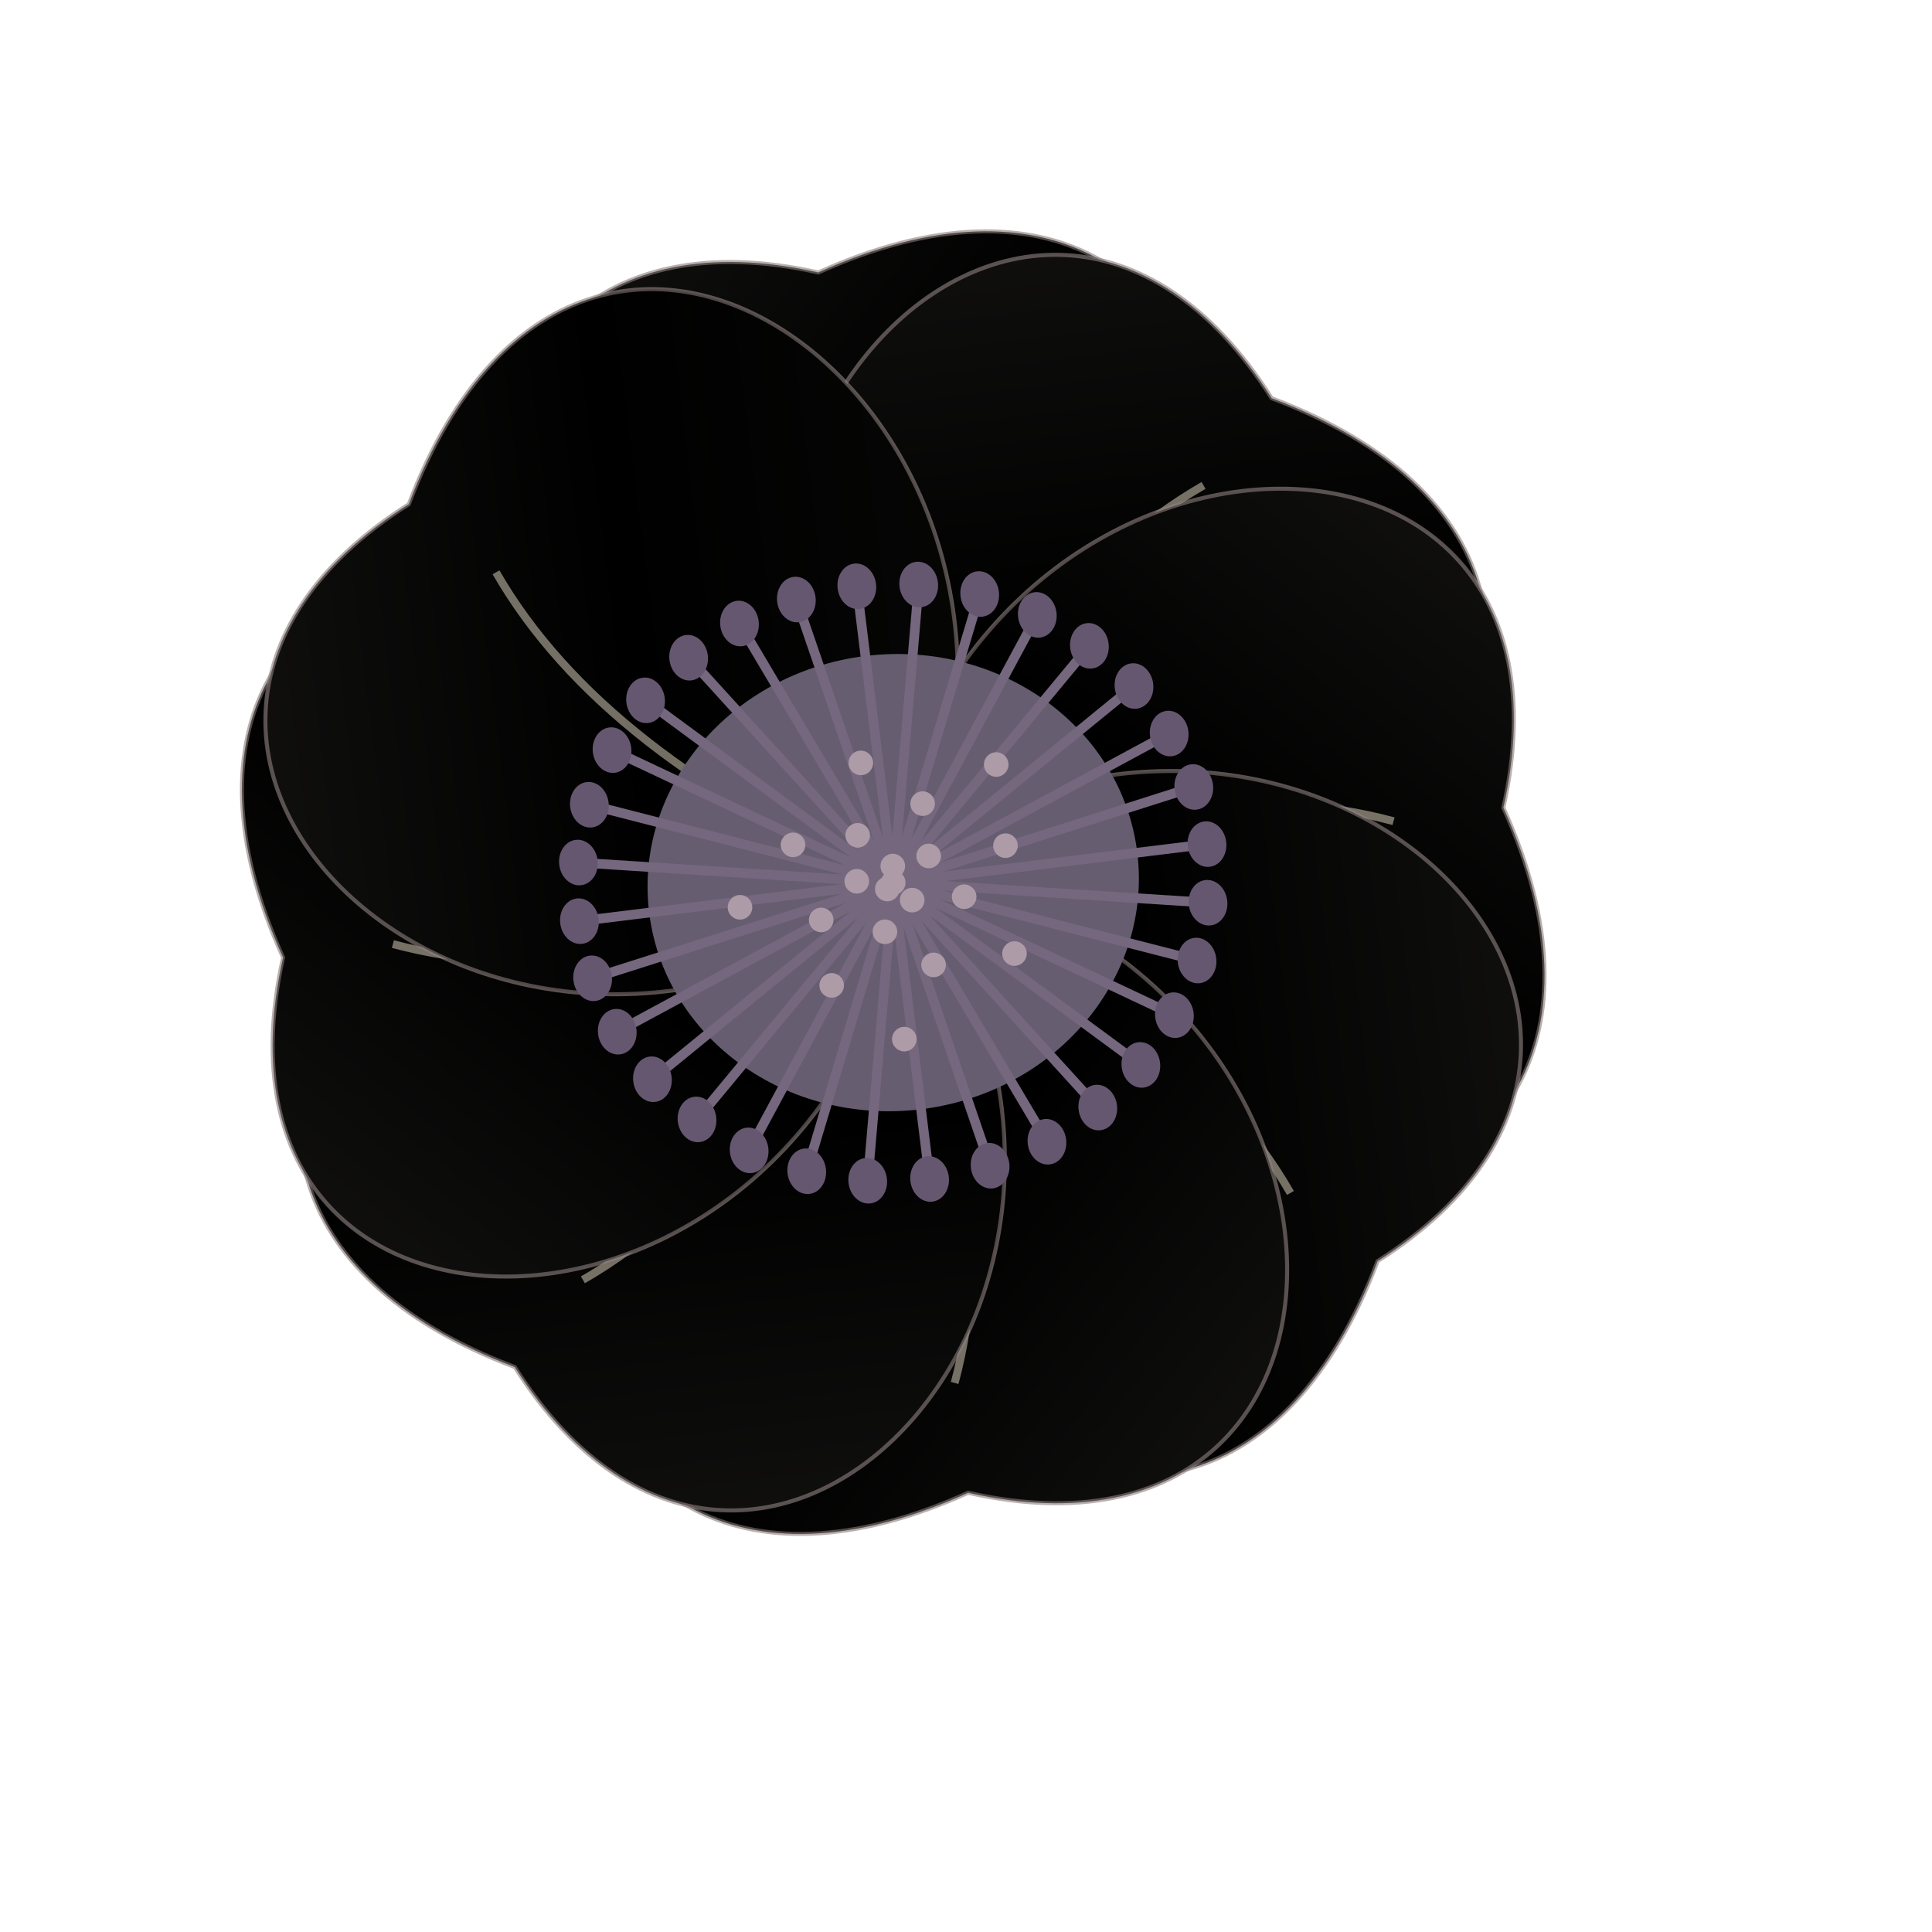
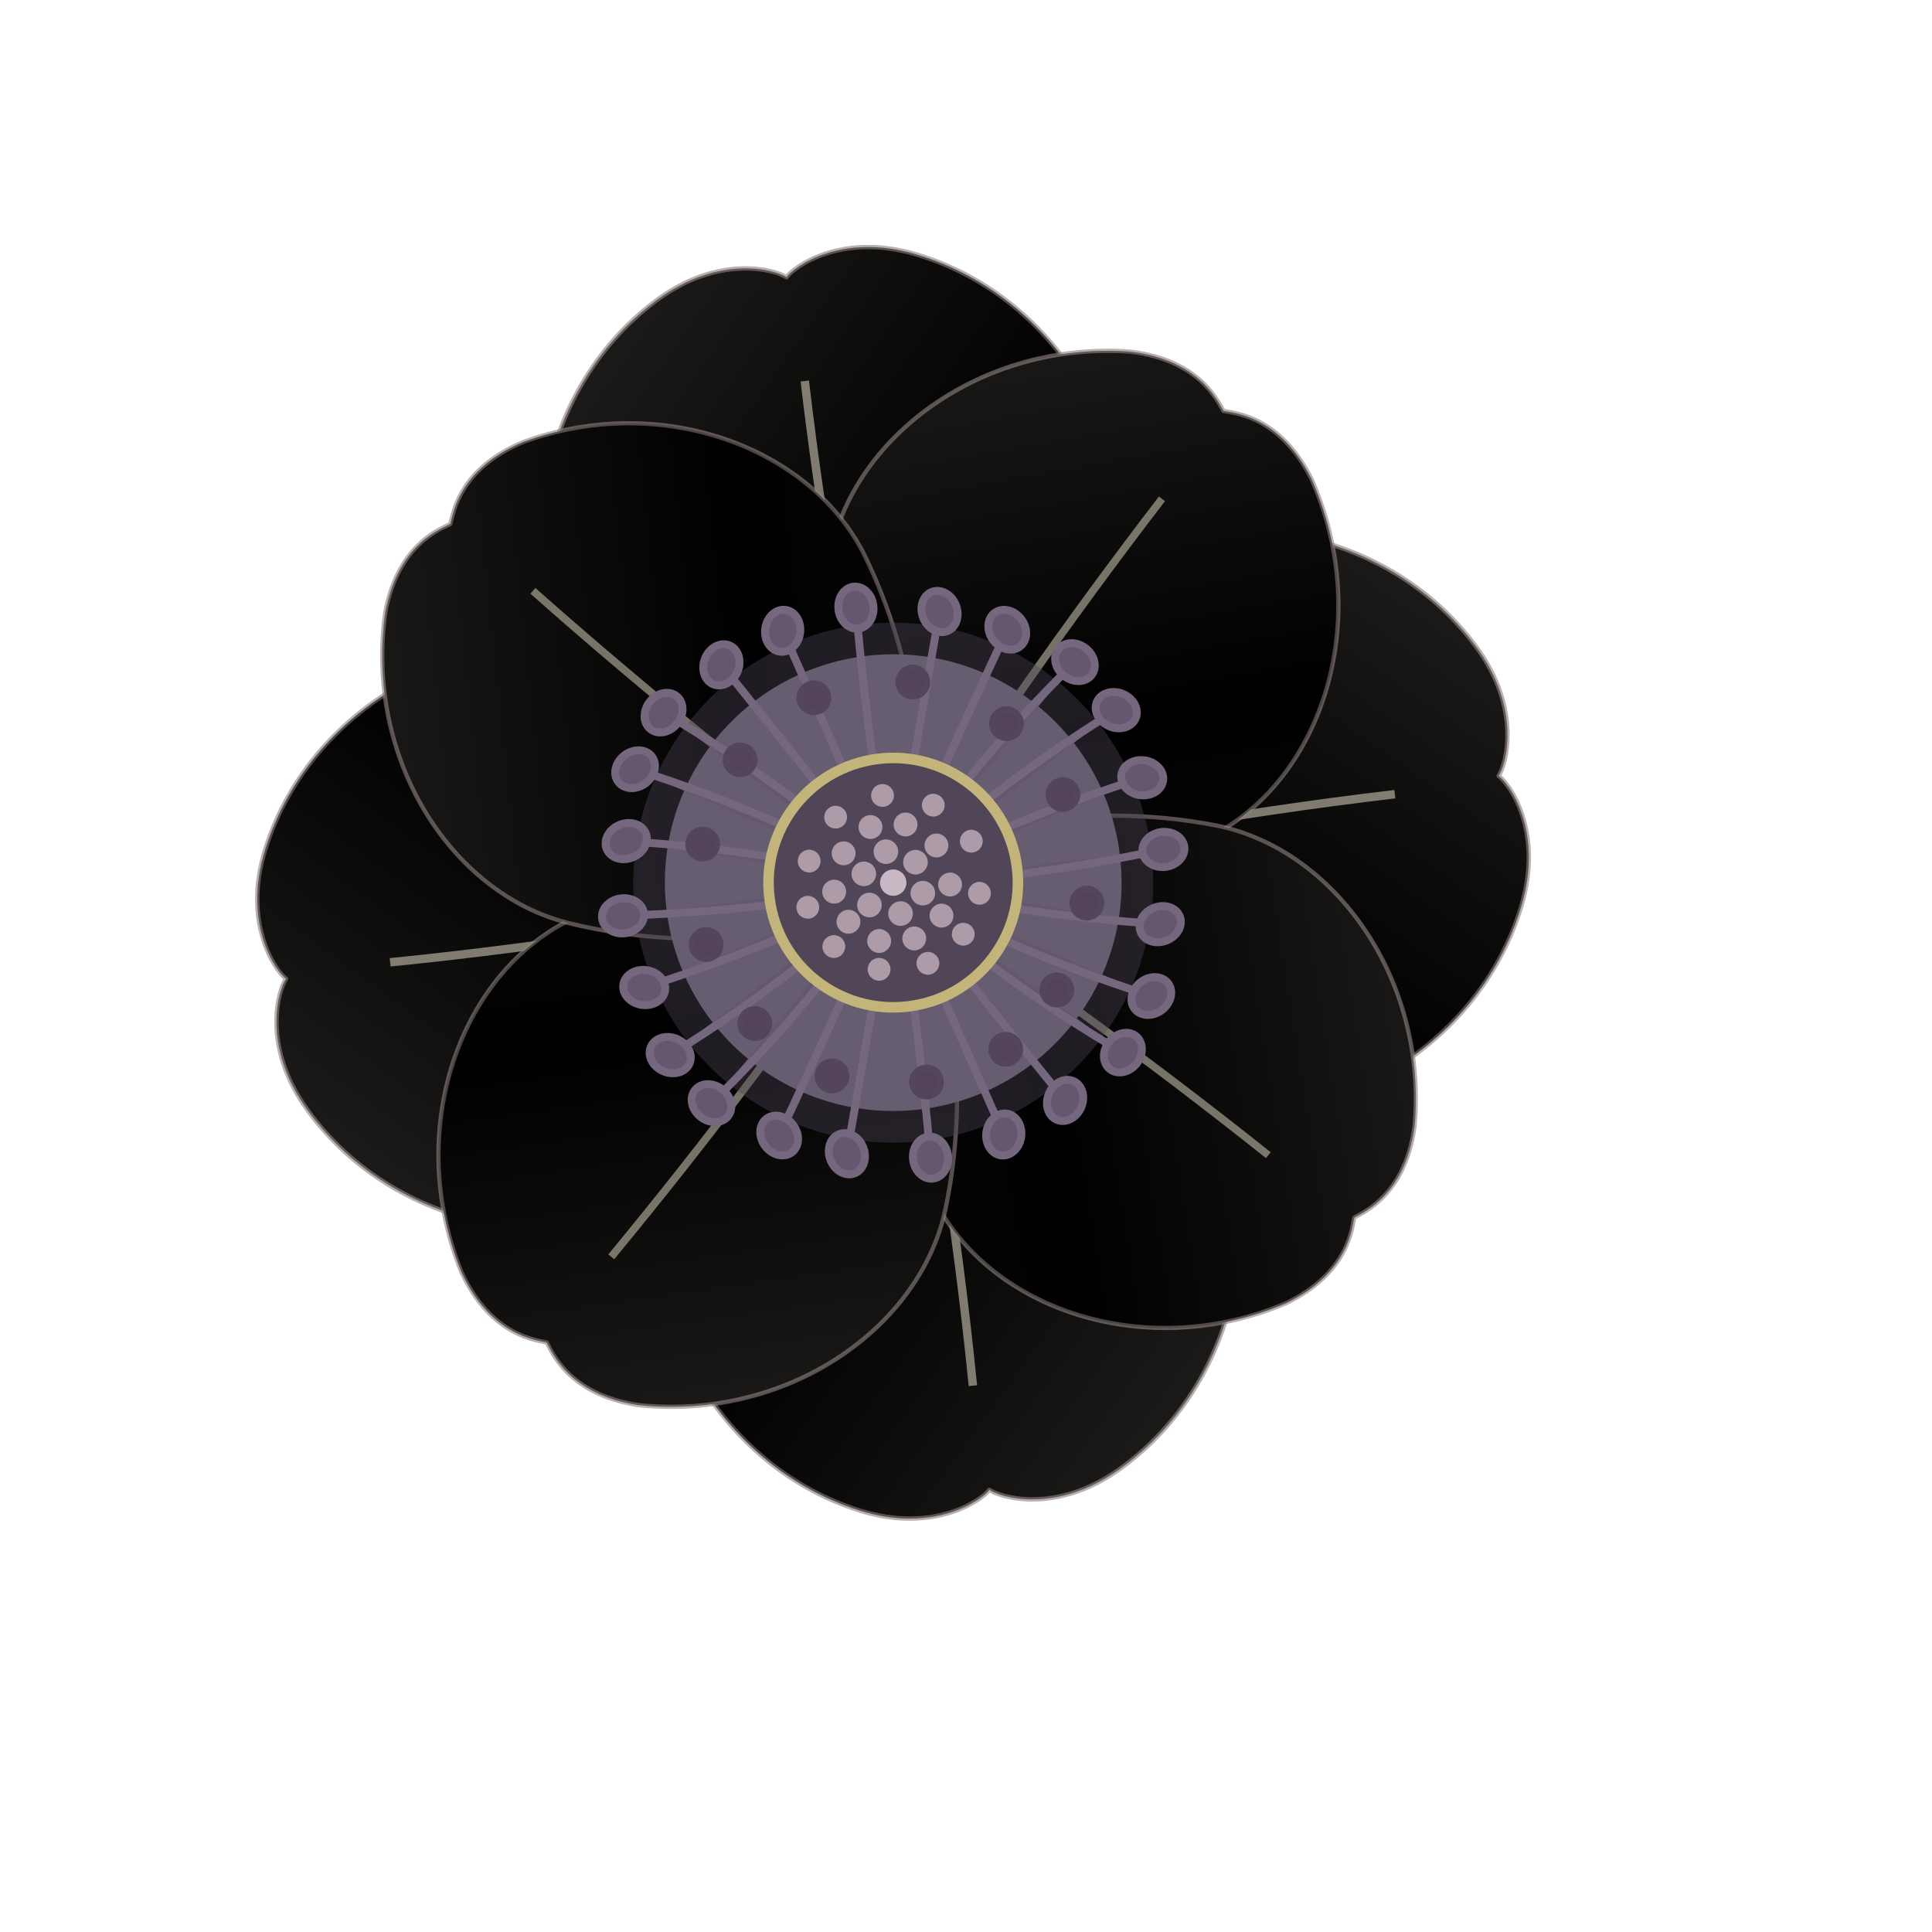
<svg xmlns="http://www.w3.org/2000/svg" width="110" height="110" viewBox="0 0 110 110">
  <defs>
-     <linearGradient id="anemone-petal-0" gradientUnits="userSpaceOnUse" x1="-44" y1="-44" x2="28" y2="28">
+     <linearGradient id="anemone-petal-0" gradientUnits="userSpaceOnUse" x1="-30" y1="-30" x2="22" y2="22">
      <stop offset="0" stop-color="#fff8e7" />
      <stop offset=".48" stop-color="__COLOR__" />
      <stop offset="1" stop-color="#68765b" />
    </linearGradient>
+     <g id="anemone-petal-outer">
+       <path d="M0 1.5 C-5 -1 -12 -6.5 -15.5 -14 C-18.5 -21 -15.5 -31 -7.5 -35 C-3.5 -37 -0.5 -35.5 0 -35 C0.5 -35.5 3.5 -37 7.5 -35 C15.5 -31 18.5 -21 15.5 -14 C12 -6.5 5 -1 0 1.5 Z" fill="__COLOR__" stroke="#8e827f" stroke-opacity=".62" stroke-width="0.25" stroke-linejoin="round" />
+       <path d="M0 1.5 C-5 -1 -12 -6.5 -15.5 -14 C-18.5 -21 -15.5 -31 -7.5 -35 C-3.5 -37 -0.5 -35.5 0 -35 C0.5 -35.5 3.5 -37 7.5 -35 C15.5 -31 18.5 -21 15.5 -14 C12 -6.5 5 -1 0 1.5 Z" fill="url(#anemone-petal-0)" opacity=".16" />
+       <path d="M0 0 Q-0.8 -15 0 -29" fill="none" stroke="#fff4dd" stroke-width="0.48" stroke-opacity=".48" />
+       <path d="M0 -3 Q-5 -12 -9 -22 M0 -3 Q5 -12 9 -22" fill="none" stroke="#fff4dd" stroke-width="0.3" stroke-opacity=".28" />
+     </g>
+     <g id="anemone-petal-inner">
+       <path d="M0 1.5 C-4.5 -1 -10.5 -6 -14 -13.5 C-17 -20 -14 -29 -6.5 -33.5 C-2.8 -35.5 -0.5 -34 0 -33.8 C0.5 -34 2.8 -35.5 6.5 -33.5 C14 -29 17 -20 14 -13.5 C10.5 -6 4.5 -1 0 1.5 Z" fill="__COLOR__" stroke="#8e827f" stroke-opacity=".62" stroke-width="0.25" stroke-linejoin="round" />
+       <path d="M0 1.5 C-4.5 -1 -10.5 -6 -14 -13.5 C-17 -20 -14 -29 -6.5 -33.5 C-2.8 -35.5 -0.5 -34 0 -33.8 C0.5 -34 2.8 -35.5 6.5 -33.5 C14 -29 17 -20 14 -13.5 C10.5 -6 4.5 -1 0 1.5 Z" fill="url(#anemone-petal-0)" opacity=".16" />
+       <path d="M0 0 Q-0.6 -14 0 -27.5" fill="none" stroke="#fff4dd" stroke-width="0.45" stroke-opacity=".45" />
+     </g>
  </defs>
  <g transform="rotate(-7 55 84)">
-     <g transform="translate(55 50) rotate(0.0)">
-       <path d="M0 1C-28.0 -7.0 -24.5 -43.75 0 -35C28.0 -43.75 28.0 -5.25 0 1Z" fill="__COLOR__" stroke-opacity=".62" stroke="#8e827f" stroke-width="0.23" />
-       <path d="M0 1C-28.0 -7.0 -24.5 -43.75 0 -35C28.0 -43.75 28.0 -5.25 0 1Z" fill="url(#anemone-petal-0)" opacity=".14" />
-       <path d="M0 0Q-4.55 -17.5 0 -28.7" fill="none" stroke="#fff4dd" stroke-width="0.45" stroke-opacity=".45" />
+     <g transform="translate(55 50)">
+       <use href="#anemone-petal-outer" transform="rotate(-3)" />
+       <use href="#anemone-petal-outer" transform="rotate(87)" />
+       <use href="#anemone-petal-outer" transform="rotate(178)" />
+       <use href="#anemone-petal-outer" transform="rotate(-92)" />
+       <use href="#anemone-petal-inner" transform="scale(0.97) rotate(42)" />
+       <use href="#anemone-petal-inner" transform="scale(0.96) rotate(133)" />
+       <use href="#anemone-petal-inner" transform="scale(0.97) rotate(224)" />
+       <use href="#anemone-petal-inner" transform="scale(0.96) rotate(316)" />
+       <circle cx="0" cy="0" r="14.8" fill="#4d4454" opacity="0.4" />
+       <circle cx="0" cy="0" r="13" fill="#665d70" />
+       <g stroke="#75677e" stroke-width="0.45" fill="#665770">
+         <path d="M0 0 Q6 0.8 15.5 0 M0 0 Q6 2.5 14.8 4.2 M0 0 Q5.8 4.5 13.8 8.2 M0 0 Q5 6 11.8 11.2 M0 0 Q3.8 6.5 8.2 13.5 M0 0 Q2 6.8 4.5 15 M0 0 Q0.5 7 0.2 15.8" />
+         <ellipse cx="15.5" cy="0" rx="1.0" ry="1.2" transform="rotate(90 15.5 0)" />
+         <ellipse cx="14.8" cy="4.2" rx="1.0" ry="1.2" transform="rotate(75 14.8 4.2)" />
+         <ellipse cx="13.8" cy="8.2" rx="1.0" ry="1.2" transform="rotate(60 13.8 8.2)" />
+         <ellipse cx="11.8" cy="11.2" rx="1.0" ry="1.2" transform="rotate(45 11.8 11.2)" />
+         <ellipse cx="8.2" cy="13.5" rx="1.0" ry="1.2" transform="rotate(30 8.2 13.5)" />
+         <ellipse cx="4.5" cy="15" rx="1.0" ry="1.2" transform="rotate(15 4.5 15)" />
+         <ellipse cx="0.2" cy="15.8" rx="1.0" ry="1.2" />
+         <path d="M0 0 Q-2 6.8 -4.5 15 M0 0 Q-3.8 6.5 -8.2 13.5 M0 0 Q-5 6 -11.8 11.2 M0 0 Q-5.8 4.5 -13.8 8.2 M0 0 Q-6 2.5 -14.8 4.2 M0 0 Q-6 0.8 -15.5 0" />
+         <ellipse cx="-4.5" cy="15" rx="1.0" ry="1.2" transform="rotate(-15 -4.5 15)" />
+         <ellipse cx="-8.2" cy="13.5" rx="1.0" ry="1.2" transform="rotate(-30 -8.2 13.5)" />
+         <ellipse cx="-11.8" cy="11.2" rx="1.0" ry="1.2" transform="rotate(-45 -11.8 11.2)" />
+         <ellipse cx="-13.8" cy="8.2" rx="1.0" ry="1.2" transform="rotate(-60 -13.8 8.2)" />
+         <ellipse cx="-14.8" cy="4.2" rx="1.0" ry="1.2" transform="rotate(-75 -14.8 4.2)" />
+         <ellipse cx="-15.5" cy="0" rx="1.0" ry="1.2" transform="rotate(90 -15.5 0)" />
+         <path d="M0 0 Q-6 -2.5 -14.8 -4.2 M0 0 Q-5.8 -4.5 -13.8 -8.2 M0 0 Q-5 -6 -11.8 -11.2 M0 0 Q-3.8 -6.5 -8.2 -13.5 M0 0 Q-2 -6.8 -4.5 -15 M0 0 Q-0.5 -7 -0.2 -15.8" />
+         <ellipse cx="-14.8" cy="-4.2" rx="1.0" ry="1.2" transform="rotate(75 -14.8 -4.2)" />
+         <ellipse cx="-13.8" cy="-8.2" rx="1.0" ry="1.2" transform="rotate(60 -13.8 -8.2)" />
+         <ellipse cx="-11.8" cy="-11.2" rx="1.0" ry="1.2" transform="rotate(45 -11.8 -11.2)" />
+         <ellipse cx="-8.2" cy="-13.5" rx="1.0" ry="1.2" transform="rotate(30 -8.2 -13.5)" />
+         <ellipse cx="-4.5" cy="-15" rx="1.0" ry="1.2" transform="rotate(15 -4.5 -15)" />
+         <ellipse cx="-0.2" cy="-15.8" rx="1.0" ry="1.2" />
+         <path d="M0 0 Q2 -6.8 4.5 -15 M0 0 Q3.8 -6.5 8.2 -13.5 M0 0 Q5 -6 11.8 -11.2 M0 0 Q5.8 -4.5 13.8 -8.2 M0 0 Q6 -2.5 14.8 -4.2" />
+         <ellipse cx="4.5" cy="-15" rx="1.0" ry="1.2" transform="rotate(-15 4.5 -15)" />
+         <ellipse cx="8.2" cy="-13.5" rx="1.0" ry="1.2" transform="rotate(-30 8.2 -13.5)" />
+         <ellipse cx="11.8" cy="-11.2" rx="1.0" ry="1.2" transform="rotate(-45 11.8 -11.2)" />
+         <ellipse cx="13.8" cy="-8.2" rx="1.0" ry="1.2" transform="rotate(-60 13.8 -8.2)" />
+         <ellipse cx="14.8" cy="-4.2" rx="1.0" ry="1.2" transform="rotate(-75 14.8 -4.2)" />
+       </g>
+       <g stroke="#53465b" stroke-width="0.38" fill="#52435b">
+         <circle cx="10.8" cy="2.5" r="0.8" />
+         <circle cx="8.5" cy="7.2" r="0.8" />
+         <circle cx="5.2" cy="10.2" r="0.8" />
+         <circle cx="0.5" cy="11.5" r="0.8" />
+         <circle cx="-4.8" cy="10.5" r="0.8" />
+         <circle cx="-8.8" cy="7.0" r="0.8" />
+         <circle cx="-11.0" cy="2.2" r="0.8" />
+         <circle cx="-10.5" cy="-3.5" r="0.8" />
+         <circle cx="-7.8" cy="-8.0" r="0.8" />
+         <circle cx="-3.2" cy="-11.0" r="0.8" />
+         <circle cx="2.5" cy="-11.2" r="0.8" />
+         <circle cx="7.5" cy="-8.2" r="0.8" />
+         <circle cx="10.2" cy="-3.8" r="0.8" />
+       </g>
+       <circle cx="0" cy="0" r="7.4" fill="#c3b579" />
+       <circle cx="0" cy="0" r="6.8" fill="#504657" />
+       <g fill="#ad9ba7">
+         <circle cx="0" cy="0" r="0.75" fill="#c8b8c3" />
+         <circle cx="1.6" cy="0.8" r="0.7" />
+         <circle cx="0.2" cy="1.8" r="0.7" />
+         <circle cx="-1.5" cy="1.1" r="0.7" />
+         <circle cx="-1.6" cy="-0.7" r="0.7" />
+         <circle cx="-0.2" cy="-1.8" r="0.7" />
+         <circle cx="1.4" cy="-1.0" r="0.7" />
+         <circle cx="3.2" cy="0.5" r="0.68" />
+         <circle cx="2.5" cy="2.2" r="0.68" />
+         <circle cx="0.8" cy="3.3" r="0.68" />
+         <circle cx="-1.2" cy="3.2" r="0.68" />
+         <circle cx="-2.8" cy="1.9" r="0.68" />
+         <circle cx="-3.4" cy="0.1" r="0.68" />
+         <circle cx="-2.6" cy="-2.0" r="0.68" />
+         <circle cx="-0.9" cy="-3.3" r="0.68" />
+         <circle cx="1.1" cy="-3.2" r="0.68" />
+         <circle cx="2.7" cy="-1.8" r="0.68" />
+         <circle cx="4.8" cy="1.2" r="0.65" />
+         <circle cx="3.6" cy="3.4" r="0.65" />
+         <circle cx="1.4" cy="4.8" r="0.65" />
+         <circle cx="-1.4" cy="4.8" r="0.65" />
+         <circle cx="-3.8" cy="3.2" r="0.65" />
+         <circle cx="-5.0" cy="0.8" r="0.65" />
+         <circle cx="-4.6" cy="-1.8" r="0.65" />
+         <circle cx="-2.8" cy="-4.1" r="0.65" />
+         <circle cx="0" cy="-5.0" r="0.65" />
+         <circle cx="2.8" cy="-4.1" r="0.65" />
+         <circle cx="4.7" cy="-1.8" r="0.65" />
+       </g>
    </g>
-     <g transform="translate(55 50) rotate(45.0)">
-       <path d="M0 1C-28.0 -7.0 -24.5 -43.75 0 -35C28.0 -43.75 28.0 -5.25 0 1Z" fill="__COLOR__" stroke-opacity=".62" stroke="#8e827f" stroke-width="0.23" />
-       <path d="M0 1C-28.0 -7.0 -24.5 -43.75 0 -35C28.0 -43.75 28.0 -5.25 0 1Z" fill="url(#anemone-petal-0)" opacity=".14" />
-       <path d="M0 0Q-4.55 -17.5 0 -28.7" fill="none" stroke="#fff4dd" stroke-width="0.45" stroke-opacity=".45" />
-     </g>
-     <g transform="translate(55 50) rotate(90.0)">
-       <path d="M0 1C-28.0 -7.0 -24.5 -43.75 0 -35C28.0 -43.75 28.0 -5.25 0 1Z" fill="__COLOR__" stroke-opacity=".62" stroke="#8e827f" stroke-width="0.23" />
-       <path d="M0 1C-28.0 -7.0 -24.5 -43.75 0 -35C28.0 -43.75 28.0 -5.25 0 1Z" fill="url(#anemone-petal-0)" opacity=".14" />
-       <path d="M0 0Q-4.55 -17.5 0 -28.7" fill="none" stroke="#fff4dd" stroke-width="0.45" stroke-opacity=".45" />
-     </g>
-     <g transform="translate(55 50) rotate(135.0)">
-       <path d="M0 1C-28.0 -7.0 -24.5 -43.75 0 -35C28.0 -43.75 28.0 -5.25 0 1Z" fill="__COLOR__" stroke-opacity=".62" stroke="#8e827f" stroke-width="0.23" />
-       <path d="M0 1C-28.0 -7.0 -24.5 -43.75 0 -35C28.0 -43.75 28.0 -5.25 0 1Z" fill="url(#anemone-petal-0)" opacity=".14" />
-       <path d="M0 0Q-4.55 -17.5 0 -28.7" fill="none" stroke="#fff4dd" stroke-width="0.45" stroke-opacity=".45" />
-     </g>
-     <g transform="translate(55 50) rotate(180.0)">
-       <path d="M0 1C-28.0 -7.0 -24.5 -43.75 0 -35C28.0 -43.75 28.0 -5.25 0 1Z" fill="__COLOR__" stroke-opacity=".62" stroke="#8e827f" stroke-width="0.23" />
-       <path d="M0 1C-28.0 -7.0 -24.5 -43.75 0 -35C28.0 -43.75 28.0 -5.25 0 1Z" fill="url(#anemone-petal-0)" opacity=".14" />
-       <path d="M0 0Q-4.55 -17.5 0 -28.7" fill="none" stroke="#fff4dd" stroke-width="0.45" stroke-opacity=".45" />
-     </g>
-     <g transform="translate(55 50) rotate(225.0)">
-       <path d="M0 1C-28.0 -7.0 -24.5 -43.75 0 -35C28.0 -43.75 28.0 -5.25 0 1Z" fill="__COLOR__" stroke-opacity=".62" stroke="#8e827f" stroke-width="0.23" />
-       <path d="M0 1C-28.0 -7.0 -24.5 -43.75 0 -35C28.0 -43.75 28.0 -5.25 0 1Z" fill="url(#anemone-petal-0)" opacity=".14" />
-       <path d="M0 0Q-4.55 -17.5 0 -28.7" fill="none" stroke="#fff4dd" stroke-width="0.45" stroke-opacity=".45" />
-     </g>
-     <g transform="translate(55 50) rotate(270.0)">
-       <path d="M0 1C-28.0 -7.0 -24.5 -43.75 0 -35C28.0 -43.75 28.0 -5.25 0 1Z" fill="__COLOR__" stroke-opacity=".62" stroke="#8e827f" stroke-width="0.23" />
-       <path d="M0 1C-28.0 -7.0 -24.5 -43.75 0 -35C28.0 -43.75 28.0 -5.25 0 1Z" fill="url(#anemone-petal-0)" opacity=".14" />
-       <path d="M0 0Q-4.55 -17.5 0 -28.7" fill="none" stroke="#fff4dd" stroke-width="0.45" stroke-opacity=".45" />
-     </g>
-     <g transform="translate(55 50) rotate(315.0)">
-       <path d="M0 1C-28.0 -7.0 -24.5 -43.75 0 -35C28.0 -43.75 28.0 -5.25 0 1Z" fill="__COLOR__" stroke-opacity=".62" stroke="#8e827f" stroke-width="0.23" />
-       <path d="M0 1C-28.0 -7.0 -24.5 -43.75 0 -35C28.0 -43.75 28.0 -5.25 0 1Z" fill="url(#anemone-petal-0)" opacity=".14" />
-       <path d="M0 0Q-4.55 -17.5 0 -28.7" fill="none" stroke="#fff4dd" stroke-width="0.45" stroke-opacity=".45" />
-     </g>
-     <ellipse cx="55.00" cy="50.00" rx="7.7" ry="7.7" fill="#c3b579" />
-     <ellipse cx="55.00" cy="50.00" rx="14" ry="13" fill="#665d70" />
-     <path d="M55 50L73.00 50.00" fill="none" stroke="#75677e" stroke-width="0.55" />
-     <ellipse cx="73.00" cy="50.00" rx="1.1" ry="1.3" fill="#665770" />
-     <path d="M55 50L72.65 53.32" fill="none" stroke="#75677e" stroke-width="0.55" />
-     <ellipse cx="72.65" cy="53.32" rx="1.1" ry="1.3" fill="#665770" />
-     <path d="M55 50L71.63 56.51" fill="none" stroke="#75677e" stroke-width="0.55" />
-     <ellipse cx="71.63" cy="56.51" rx="1.1" ry="1.3" fill="#665770" />
-     <path d="M55 50L69.97 59.44" fill="none" stroke="#75677e" stroke-width="0.55" />
-     <ellipse cx="69.97" cy="59.44" rx="1.1" ry="1.3" fill="#665770" />
-     <path d="M55 50L67.73 62.02" fill="none" stroke="#75677e" stroke-width="0.55" />
-     <ellipse cx="67.73" cy="62.02" rx="1.1" ry="1.3" fill="#665770" />
-     <path d="M55 50L65.00 64.13" fill="none" stroke="#75677e" stroke-width="0.55" />
-     <ellipse cx="65.00" cy="64.13" rx="1.1" ry="1.3" fill="#665770" />
-     <path d="M55 50L61.89 65.71" fill="none" stroke="#75677e" stroke-width="0.55" />
-     <ellipse cx="61.89" cy="65.71" rx="1.1" ry="1.3" fill="#665770" />
-     <path d="M55 50L58.51 66.67" fill="none" stroke="#75677e" stroke-width="0.55" />
-     <ellipse cx="58.51" cy="66.67" rx="1.1" ry="1.3" fill="#665770" />
-     <path d="M55 50L55.00 67.00" fill="none" stroke="#75677e" stroke-width="0.55" />
-     <ellipse cx="55.00" cy="67.00" rx="1.1" ry="1.3" fill="#665770" />
-     <path d="M55 50L51.49 66.67" fill="none" stroke="#75677e" stroke-width="0.55" />
-     <ellipse cx="51.49" cy="66.67" rx="1.1" ry="1.3" fill="#665770" />
-     <path d="M55 50L48.11 65.71" fill="none" stroke="#75677e" stroke-width="0.55" />
-     <ellipse cx="48.11" cy="65.71" rx="1.1" ry="1.3" fill="#665770" />
-     <path d="M55 50L45.00 64.13" fill="none" stroke="#75677e" stroke-width="0.55" />
-     <ellipse cx="45.00" cy="64.13" rx="1.1" ry="1.3" fill="#665770" />
-     <path d="M55 50L42.27 62.02" fill="none" stroke="#75677e" stroke-width="0.55" />
-     <ellipse cx="42.27" cy="62.02" rx="1.1" ry="1.3" fill="#665770" />
-     <path d="M55 50L40.03 59.44" fill="none" stroke="#75677e" stroke-width="0.55" />
-     <ellipse cx="40.03" cy="59.44" rx="1.1" ry="1.3" fill="#665770" />
-     <path d="M55 50L38.37 56.51" fill="none" stroke="#75677e" stroke-width="0.55" />
-     <ellipse cx="38.37" cy="56.51" rx="1.1" ry="1.3" fill="#665770" />
-     <path d="M55 50L37.35 53.32" fill="none" stroke="#75677e" stroke-width="0.55" />
-     <ellipse cx="37.35" cy="53.32" rx="1.1" ry="1.3" fill="#665770" />
-     <path d="M55 50L37.00 50.00" fill="none" stroke="#75677e" stroke-width="0.55" />
-     <ellipse cx="37.00" cy="50.00" rx="1.1" ry="1.3" fill="#665770" />
-     <path d="M55 50L37.35 46.68" fill="none" stroke="#75677e" stroke-width="0.55" />
-     <ellipse cx="37.35" cy="46.68" rx="1.1" ry="1.3" fill="#665770" />
-     <path d="M55 50L38.37 43.49" fill="none" stroke="#75677e" stroke-width="0.55" />
-     <ellipse cx="38.37" cy="43.49" rx="1.1" ry="1.3" fill="#665770" />
-     <path d="M55 50L40.03 40.56" fill="none" stroke="#75677e" stroke-width="0.55" />
-     <ellipse cx="40.03" cy="40.56" rx="1.1" ry="1.3" fill="#665770" />
-     <path d="M55 50L42.27 37.98" fill="none" stroke="#75677e" stroke-width="0.55" />
-     <ellipse cx="42.27" cy="37.98" rx="1.1" ry="1.3" fill="#665770" />
-     <path d="M55 50L45.00 35.87" fill="none" stroke="#75677e" stroke-width="0.55" />
-     <ellipse cx="45.00" cy="35.87" rx="1.1" ry="1.3" fill="#665770" />
-     <path d="M55 50L48.11 34.29" fill="none" stroke="#75677e" stroke-width="0.55" />
-     <ellipse cx="48.11" cy="34.29" rx="1.1" ry="1.3" fill="#665770" />
-     <path d="M55 50L51.49 33.33" fill="none" stroke="#75677e" stroke-width="0.55" />
-     <ellipse cx="51.49" cy="33.33" rx="1.1" ry="1.3" fill="#665770" />
-     <path d="M55 50L55.00 33.00" fill="none" stroke="#75677e" stroke-width="0.55" />
-     <ellipse cx="55.00" cy="33.00" rx="1.1" ry="1.3" fill="#665770" />
-     <path d="M55 50L58.51 33.33" fill="none" stroke="#75677e" stroke-width="0.55" />
-     <ellipse cx="58.51" cy="33.33" rx="1.1" ry="1.3" fill="#665770" />
-     <path d="M55 50L61.89 34.29" fill="none" stroke="#75677e" stroke-width="0.55" />
-     <ellipse cx="61.89" cy="34.29" rx="1.1" ry="1.3" fill="#665770" />
-     <path d="M55 50L65.00 35.87" fill="none" stroke="#75677e" stroke-width="0.55" />
-     <ellipse cx="65.00" cy="35.87" rx="1.1" ry="1.3" fill="#665770" />
-     <path d="M55 50L67.73 37.98" fill="none" stroke="#75677e" stroke-width="0.55" />
-     <ellipse cx="67.73" cy="37.98" rx="1.1" ry="1.3" fill="#665770" />
-     <path d="M55 50L69.97 40.56" fill="none" stroke="#75677e" stroke-width="0.55" />
-     <ellipse cx="69.97" cy="40.56" rx="1.1" ry="1.3" fill="#665770" />
-     <path d="M55 50L71.63 43.49" fill="none" stroke="#75677e" stroke-width="0.55" />
-     <ellipse cx="71.63" cy="43.49" rx="1.1" ry="1.3" fill="#665770" />
-     <path d="M55 50L72.65 46.68" fill="none" stroke="#75677e" stroke-width="0.55" />
-     <ellipse cx="72.65" cy="46.68" rx="1.1" ry="1.3" fill="#665770" />
-     <ellipse cx="55.00" cy="50.00" rx="0.7" ry="0.7" fill="#ad9ba7" />
-     <ellipse cx="54.62" cy="50.32" rx="0.7" ry="0.7" fill="#ad9ba7" />
-     <ellipse cx="55.09" cy="49.06" rx="0.7" ry="0.7" fill="#ad9ba7" />
-     <ellipse cx="55.95" cy="51.12" rx="0.7" ry="0.7" fill="#ad9ba7" />
-     <ellipse cx="52.95" cy="49.67" rx="0.7" ry="0.7" fill="#ad9ba7" />
-     <ellipse cx="57.19" cy="48.74" rx="0.7" ry="0.7" fill="#ad9ba7" />
-     <ellipse cx="54.19" cy="52.72" rx="0.7" ry="0.7" fill="#ad9ba7" />
-     <ellipse cx="53.32" cy="47.08" rx="0.7" ry="0.7" fill="#ad9ba7" />
-     <ellipse cx="58.91" cy="51.29" rx="0.7" ry="0.7" fill="#ad9ba7" />
-     <ellipse cx="50.67" cy="51.61" rx="0.7" ry="0.7" fill="#ad9ba7" />
-     <ellipse cx="57.21" cy="45.74" rx="0.7" ry="0.7" fill="#ad9ba7" />
-     <ellipse cx="56.71" cy="54.93" rx="0.7" ry="0.7" fill="#ad9ba7" />
-     <ellipse cx="49.60" cy="47.17" rx="0.7" ry="0.7" fill="#ad9ba7" />
-     <ellipse cx="61.60" cy="48.69" rx="0.7" ry="0.7" fill="#ad9ba7" />
-     <ellipse cx="50.81" cy="55.38" rx="0.7" ry="0.7" fill="#ad9ba7" />
-     <ellipse cx="54.00" cy="43.01" rx="0.7" ry="0.7" fill="#ad9ba7" />
-     <ellipse cx="61.36" cy="54.85" rx="0.7" ry="0.7" fill="#ad9ba7" />
-     <ellipse cx="46.17" cy="50.33" rx="0.7" ry="0.7" fill="#ad9ba7" />
-     <ellipse cx="61.64" cy="44.04" rx="0.7" ry="0.7" fill="#ad9ba7" />
-     <ellipse cx="54.54" cy="58.92" rx="0.7" ry="0.7" fill="#ad9ba7" />
  </g>
</svg>
